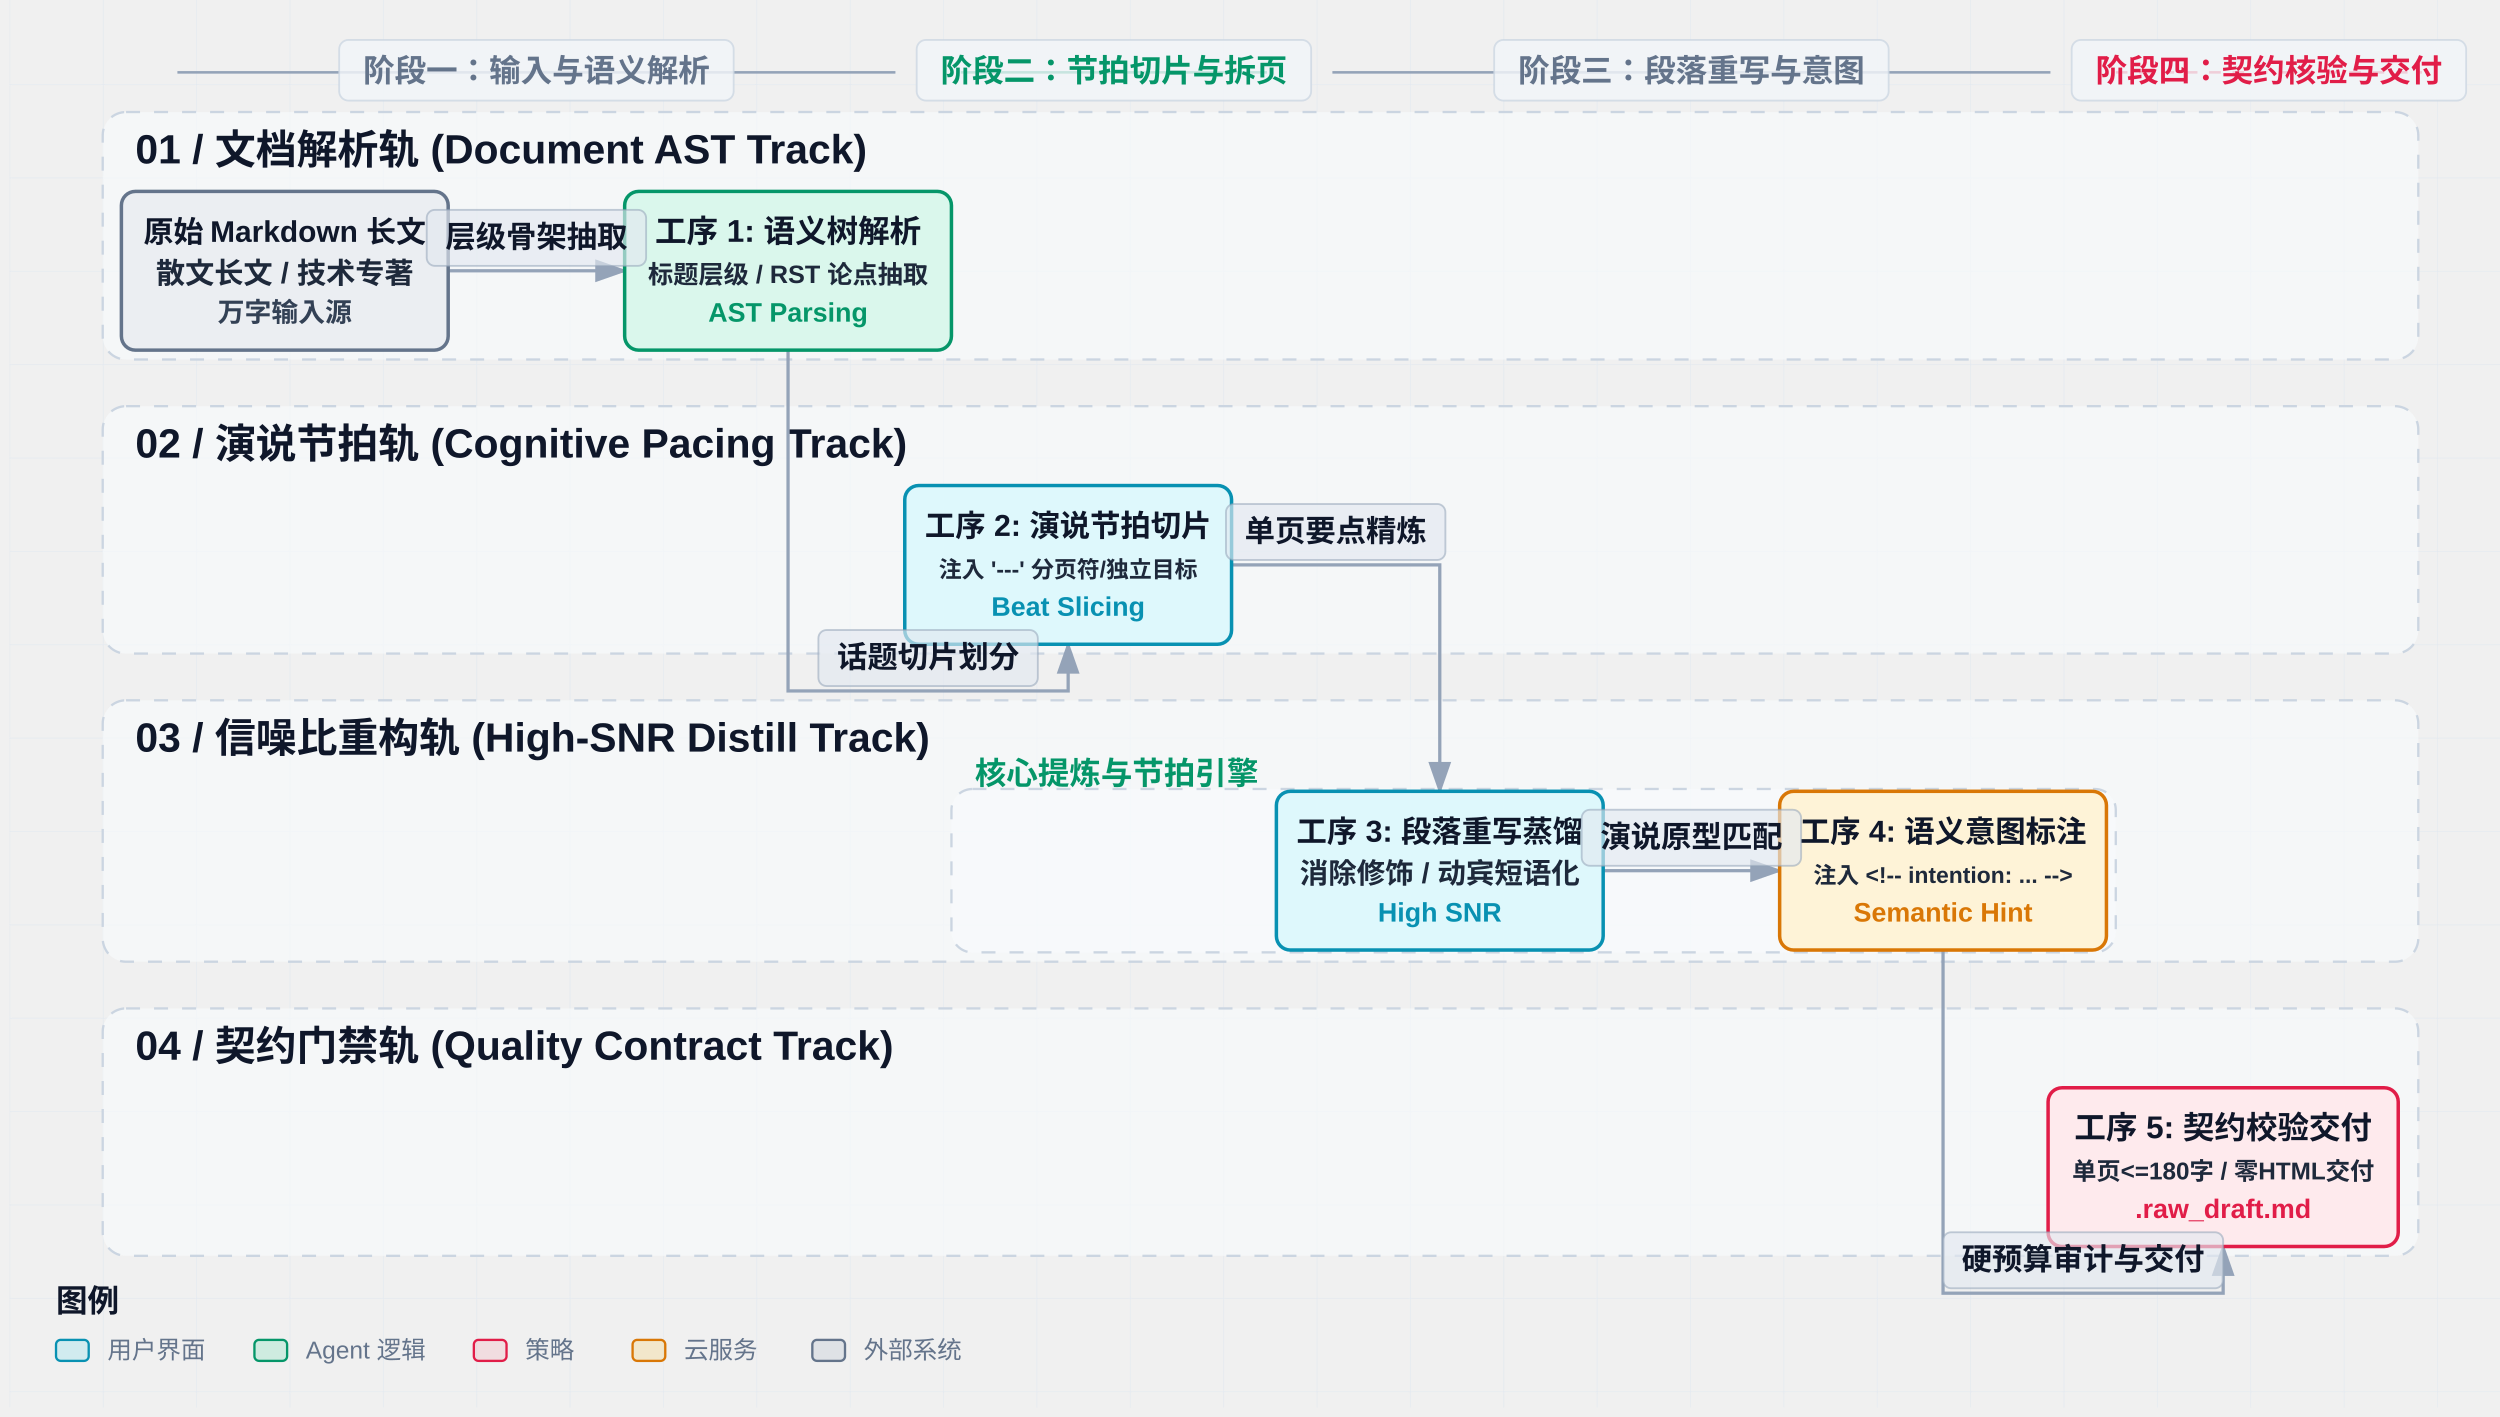
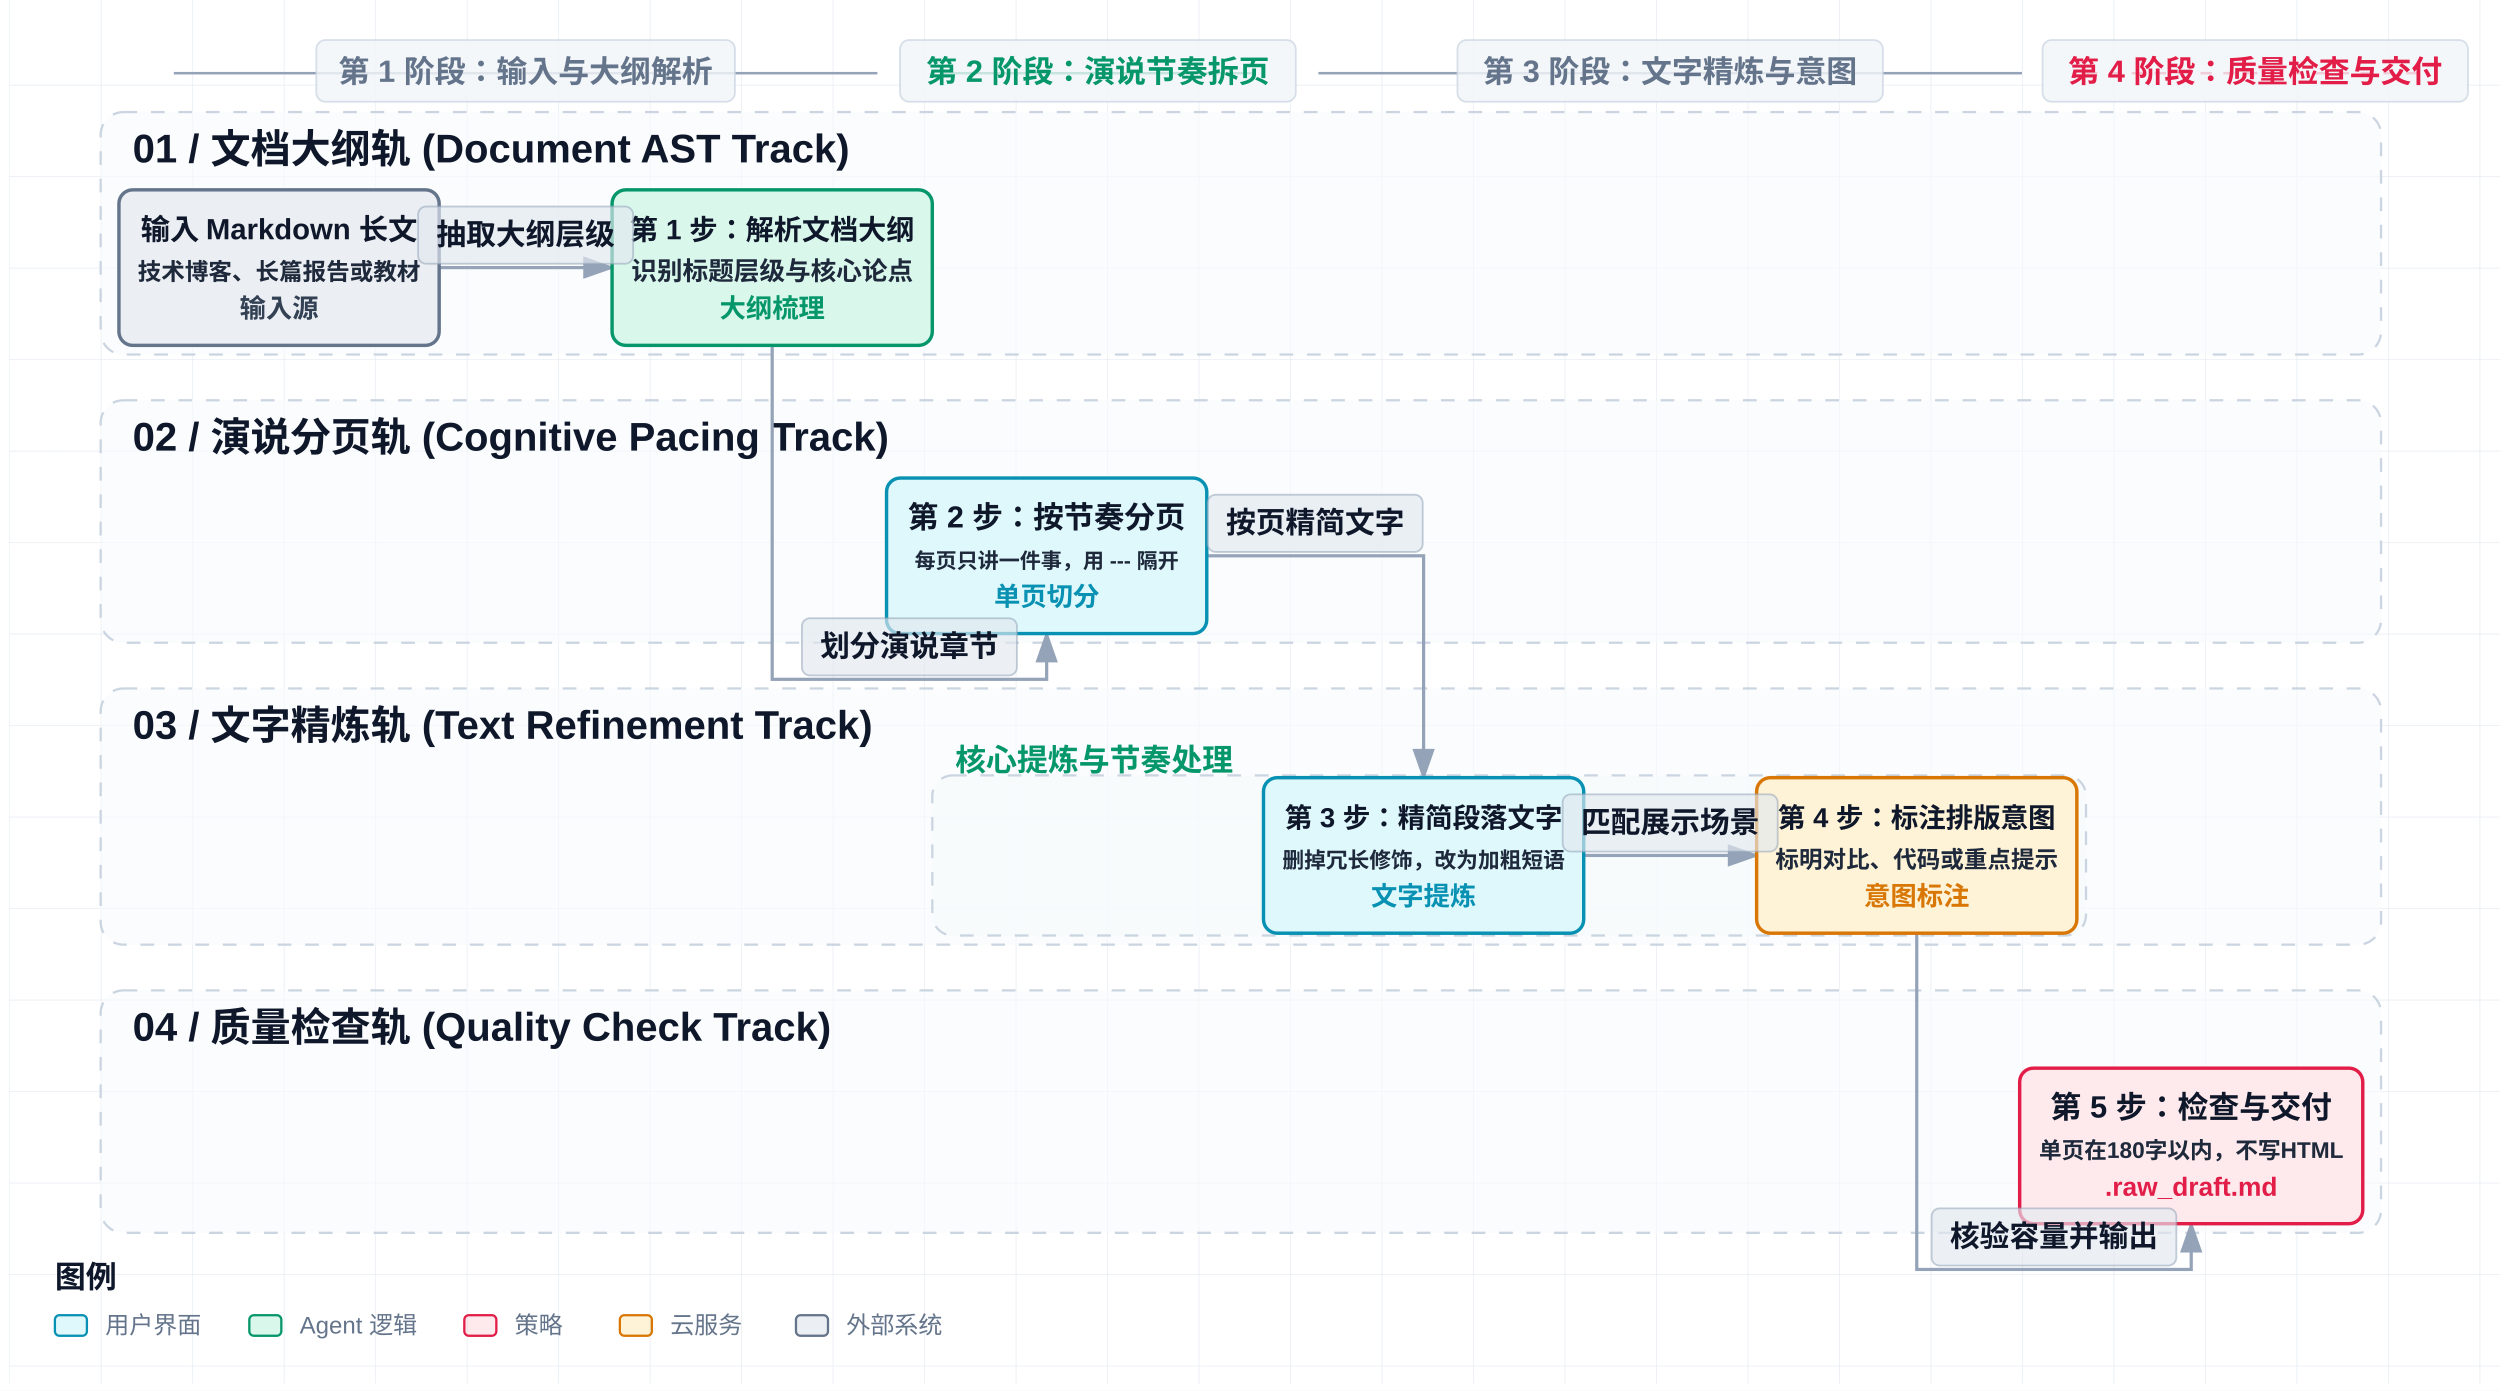
- <svg xmlns="http://www.w3.org/2000/svg" viewBox="-4 4 1071 607" role="img" lang="zh-CN" aria-labelledby="archify-diagram-title archify-diagram-description" data-animation="trace" data-preset="classic" data-quality-profile="showcase" style="">
+ <svg xmlns="http://www.w3.org/2000/svg" viewBox="-4 3 1093 608" role="img" lang="zh-CN" aria-labelledby="archify-diagram-title archify-diagram-description" data-animation="trace" data-preset="classic" data-quality-profile="showcase" style="">
+   <rect x="-4" y="3" width="1093" height="608" fill="#ffffff" />
  <defs>
    <marker id="arrowhead" markerWidth="10" markerHeight="7" refX="9" refY="3.5" orient="auto">
      <polygon points="0 0, 10 3.5, 0 7" class="m-default" fill="rgb(148, 163, 184)" stroke="none" />
    </marker>
    <marker id="arrowhead-emphasis" markerWidth="10" markerHeight="7" refX="9" refY="3.5" orient="auto">
      <polygon points="0 0, 10 3.5, 0 7" class="m-emphasis" fill="rgb(5, 150, 105)" stroke="none" />
    </marker>
    <marker id="arrowhead-security" markerWidth="10" markerHeight="7" refX="9" refY="3.5" orient="auto">
      <polygon points="0 0, 10 3.5, 0 7" class="m-security" fill="rgb(225, 29, 72)" stroke="none" />
    </marker>
    <marker id="arrowhead-dashed" markerWidth="10" markerHeight="7" refX="9" refY="3.5" orient="auto">
      <polygon points="0 0, 10 3.5, 0 7" class="m-dashed" fill="rgb(124, 58, 237)" stroke="none" />
    </marker>
    <pattern id="grid" width="40" height="40" patternUnits="userSpaceOnUse">
      <path d="M 40 0 L 0 0 0 40" class="c-grid" stroke-width="0.5px" fill="none" stroke="rgb(226, 232, 240)" />
    </pattern>
  </defs>
  <rect width="100%" height="100%" fill="url(&quot;#grid&quot;)" stroke="none" />
-   <rect data-graph-role="structural-frame" data-composition-frame-kind="lane" data-composition-frame-id="lane-0" x="40" y="52" width="992" height="106" rx="10" class="c-lane" stroke-width="1px" fill="rgba(248, 250, 252, 0.65)" stroke="rgb(203, 213, 225)" stroke-dasharray="6px, 6px" />
-   <text x="54" y="74" class="t-dim" font-size="17.5" font-weight="800" fill="#0f172a" stroke="none" font-family="PingFang SC, &quot;Microsoft YaHei&quot;, Arial, sans-serif" text-anchor="start">01 / 文档解析轨 (Document AST Track)</text>
-   <rect data-graph-role="structural-frame" data-composition-frame-kind="lane" data-composition-frame-id="lane-1" x="40" y="178" width="992" height="106" rx="10" class="c-lane" stroke-width="1px" fill="rgba(248, 250, 252, 0.65)" stroke="rgb(203, 213, 225)" stroke-dasharray="6px, 6px" />
-   <text x="54" y="200" class="t-dim" font-size="17.5" font-weight="800" fill="#0f172a" stroke="none" font-family="PingFang SC, &quot;Microsoft YaHei&quot;, Arial, sans-serif" text-anchor="start">02 / 演说节拍轨 (Cognitive Pacing Track)</text>
-   <rect data-graph-role="structural-frame" data-composition-frame-kind="lane" data-composition-frame-id="lane-2" x="40" y="304" width="992" height="112" rx="10" class="c-lane" stroke-width="1px" fill="rgba(248, 250, 252, 0.65)" stroke="rgb(203, 213, 225)" stroke-dasharray="6px, 6px" />
-   <text x="54" y="326" class="t-dim" font-size="17.5" font-weight="800" fill="#0f172a" stroke="none" font-family="PingFang SC, &quot;Microsoft YaHei&quot;, Arial, sans-serif" text-anchor="start">03 / 信噪比重构轨 (High-SNR Distill Track)</text>
-   <rect data-graph-role="structural-frame" data-composition-frame-kind="lane" data-composition-frame-id="lane-3" x="40" y="436" width="992" height="106" rx="10" class="c-lane" stroke-width="1px" fill="rgba(248, 250, 252, 0.65)" stroke="rgb(203, 213, 225)" stroke-dasharray="6px, 6px" />
-   <text x="54" y="458" class="t-dim" font-size="17.5" font-weight="800" fill="#0f172a" stroke="none" font-family="PingFang SC, &quot;Microsoft YaHei&quot;, Arial, sans-serif" text-anchor="start">04 / 契约门禁轨 (Quality Contract Track)</text>
+   <rect data-graph-role="structural-frame" data-composition-frame-kind="lane" data-composition-frame-id="lane-0" x="40" y="52" width="997" height="106" rx="10" class="c-lane" stroke-width="1px" fill="rgba(248, 250, 252, 0.65)" stroke="rgb(203, 213, 225)" stroke-dasharray="6px, 6px" />
+   <text x="54" y="74" class="t-dim" font-size="17.5" font-weight="800" fill="#0f172a" stroke="none" font-family="PingFang SC, &quot;Microsoft YaHei&quot;, Arial, sans-serif" text-anchor="start">01 / 文档大纲轨 (Document AST Track)</text>
+   <rect data-graph-role="structural-frame" data-composition-frame-kind="lane" data-composition-frame-id="lane-1" x="40" y="178" width="997" height="106" rx="10" class="c-lane" stroke-width="1px" fill="rgba(248, 250, 252, 0.65)" stroke="rgb(203, 213, 225)" stroke-dasharray="6px, 6px" />
+   <text x="54" y="200" class="t-dim" font-size="17.5" font-weight="800" fill="#0f172a" stroke="none" font-family="PingFang SC, &quot;Microsoft YaHei&quot;, Arial, sans-serif" text-anchor="start">02 / 演说分页轨 (Cognitive Pacing Track)</text>
+   <rect data-graph-role="structural-frame" data-composition-frame-kind="lane" data-composition-frame-id="lane-2" x="40" y="304" width="997" height="112" rx="10" class="c-lane" stroke-width="1px" fill="rgba(248, 250, 252, 0.65)" stroke="rgb(203, 213, 225)" stroke-dasharray="6px, 6px" />
+   <text x="54" y="326" class="t-dim" font-size="17.5" font-weight="800" fill="#0f172a" stroke="none" font-family="PingFang SC, &quot;Microsoft YaHei&quot;, Arial, sans-serif" text-anchor="start">03 / 文字精炼轨 (Text Refinement Track)</text>
+   <rect data-graph-role="structural-frame" data-composition-frame-kind="lane" data-composition-frame-id="lane-3" x="40" y="436" width="997" height="106" rx="10" class="c-lane" stroke-width="1px" fill="rgba(248, 250, 252, 0.65)" stroke="rgb(203, 213, 225)" stroke-dasharray="6px, 6px" />
+   <text x="54" y="458" class="t-dim" font-size="17.5" font-weight="800" fill="#0f172a" stroke="none" font-family="PingFang SC, &quot;Microsoft YaHei&quot;, Arial, sans-serif" text-anchor="start">04 / 质量检查轨 (Quality Check Track)</text>
  <line x1="72" y1="35" x2="379.6" y2="35" class="a-default" stroke-width="1.1px" fill="none" stroke="rgb(148, 163, 184)" />
-   <rect x="141.3" y="21.1" width="169.0" height="26.0" rx="4" class="c-mask" fill="rgba(241, 245, 249, 0.82)" stroke="rgba(203, 213, 225, 0.75)" stroke-width="0.8px" />
-   <text x="225.8" y="39" class="t-muted" font-size="13.5" font-weight="600" text-anchor="middle" fill="rgb(100, 116, 139)" stroke="none" font-family="PingFang SC, &quot;Microsoft YaHei&quot;, Arial, sans-serif">阶段一：输入与语义解析</text>
-   <line x1="407.6" y1="35" x2="538.8" y2="35" class="a-emphasis" stroke-width="1.1px" fill="none" stroke="rgb(5, 150, 105)" />
-   <rect x="388.7" y="21.1" width="169.0" height="26.0" rx="4" class="c-mask" fill="rgba(241, 245, 249, 0.82)" stroke="rgba(203, 213, 225, 0.75)" stroke-width="0.8px" />
-   <text x="473.2" y="39" class="t-backend" font-size="13.5" font-weight="600" text-anchor="middle" fill="rgb(5, 150, 105)" stroke="none" font-family="PingFang SC, &quot;Microsoft YaHei&quot;, Arial, sans-serif">阶段二：节拍切片与拆页</text>
-   <line x1="566.8" y1="35" x2="874.4" y2="35" class="a-default" stroke-width="1.1px" fill="none" stroke="rgb(148, 163, 184)" />
-   <rect x="636.1" y="21.1" width="169.0" height="26.0" rx="4" class="c-mask" fill="rgba(241, 245, 249, 0.82)" stroke="rgba(203, 213, 225, 0.75)" stroke-width="0.8px" />
-   <text x="720.6" y="39" class="t-muted" font-size="13.5" font-weight="600" text-anchor="middle" fill="rgb(100, 116, 139)" stroke="none" font-family="PingFang SC, &quot;Microsoft YaHei&quot;, Arial, sans-serif">阶段三：段落重写与意图</text>
-   <line x1="902.4" y1="35" x2="1033.6" y2="35" class="a-security" stroke-width="1.1px" fill="none" stroke="rgb(225, 29, 72)" stroke-dasharray="5px, 5px" />
-   <rect x="883.5" y="21.1" width="169.0" height="26.0" rx="4" class="c-mask" fill="rgba(241, 245, 249, 0.82)" stroke="rgba(203, 213, 225, 0.75)" stroke-width="0.8px" />
-   <text x="968" y="39" class="t-security" font-size="13.5" font-weight="600" text-anchor="middle" fill="rgb(225, 29, 72)" stroke="none" font-family="PingFang SC, &quot;Microsoft YaHei&quot;, Arial, sans-serif">阶段四：契约核验与交付</text>
-   <rect data-graph-role="structural-frame" data-composition-frame-kind="group" data-composition-frame-id="group-0" x="403.6" y="342" width="498.8" height="70" rx="9" class="c-lane" stroke-width="1px" fill="rgba(248, 250, 252, 0.65)" stroke="rgb(203, 213, 225)" stroke-dasharray="6px, 6px" />
-   <text x="413.6" y="340" class="t-backend" font-size="13.5" font-weight="600" fill="rgb(5, 150, 105)" stroke="none" font-family="PingFang SC, &quot;Microsoft YaHei&quot;, Arial, sans-serif" text-anchor="start">核心提炼与节拍引擎</text>
-   <path data-edge-from="node_ast_parse" data-edge-to="node_beat_slice" data-edge-label="话题切片划分" data-edge-key="0" data-edge-id="e_ast_beat" data-composition-points="333.6,154;333.6,300;453.6,300;453.6,280" d="M 333.6 154 L 333.6 300 L 453.6 300 L 453.6 280" class="a-default" data-animate="edge" style="--step:1" stroke-width="1.4px" marker-end="url(#arrowhead)" fill="none" stroke="rgb(148, 163, 184)" />
-   <path data-edge-from="node_beat_slice" data-edge-to="node_text_rewrite" data-edge-label="单页要点精炼" data-edge-key="1" data-edge-id="e_beat_rew" data-composition-points="523.6,246;612.8,246;612.8,343" d="M 523.6 246 L 612.8 246 L 612.8 343" class="a-default" data-animate="edge" style="--step:2" stroke-width="1.4px" marker-end="url(#arrowhead)" fill="none" stroke="rgb(148, 163, 184)" />
-   <path data-edge-from="node_raw_in" data-edge-to="node_ast_parse" data-edge-label="层级骨架抽取" data-edge-key="2" data-edge-id="e_raw_ast" data-composition-points="188,120;263.6,120" d="M 188 120 L 263.6 120" class="a-default" data-animate="edge" style="--step:0" stroke-width="1.4px" marker-end="url(#arrowhead)" fill="none" stroke="rgb(148, 163, 184)" />
-   <path data-edge-from="node_text_rewrite" data-edge-to="node_intent_tag" data-edge-label="演说原型匹配" data-edge-key="3" data-edge-id="e_rew_tag" data-composition-points="682.8,377;758.4,377" d="M 682.8 377 L 758.4 377" class="a-default" data-animate="edge" style="--step:3" stroke-width="1.4px" marker-end="url(#arrowhead)" fill="none" stroke="rgb(148, 163, 184)" />
-   <path data-edge-from="node_intent_tag" data-edge-to="node_contract_deliver" data-edge-label="硬预算审计与交付" data-edge-key="4" data-edge-id="e_tag_deliver" data-composition-points="828.4,411;828.4,558;948.4,558;948.4,538" d="M 828.4 411 L 828.4 558 L 948.4 558 L 948.4 538" class="a-default" data-animate="edge" style="--step:4" stroke-width="1.4px" marker-end="url(#arrowhead)" fill="none" stroke="rgb(148, 163, 184)" />
-   <g id="node-node_raw_in" data-node-id="node_raw_in" data-node-label="原始 Markdown 长文" data-node-kind="external" data-node-sublabel="散文长文 / 技术专著" data-node-tag="万字输入源" data-node-context="文档解析轨 (Document AST Track) › 阶段一：输入与语义解析">
+   <rect x="134.3" y="20.5" width="183.0" height="27.0" rx="4" class="c-mask" fill="rgba(241, 245, 249, 0.82)" stroke="rgba(203, 213, 225, 0.75)" stroke-width="0.8px" />
+   <text x="225.8" y="39" class="t-muted" font-size="13.5" font-weight="600" text-anchor="middle" fill="rgb(100, 116, 139)" stroke="none" font-family="PingFang SC, &quot;Microsoft YaHei&quot;, Arial, sans-serif">第 1 阶段：输入与大纲解析</text>
+   <line x1="407.6" y1="35" x2="544.4" y2="35" class="a-emphasis" stroke-width="1.1px" fill="none" stroke="rgb(5, 150, 105)" />
+   <rect x="389.5" y="20.5" width="173.0" height="27.0" rx="4" class="c-mask" fill="rgba(241, 245, 249, 0.82)" stroke="rgba(203, 213, 225, 0.75)" stroke-width="0.8px" />
+   <text x="476" y="39" class="t-backend" font-size="13.5" font-weight="600" text-anchor="middle" fill="rgb(5, 150, 105)" stroke="none" font-family="PingFang SC, &quot;Microsoft YaHei&quot;, Arial, sans-serif">第 2 阶段：演说节奏拆页</text>
+   <line x1="572.4" y1="35" x2="880" y2="35" class="a-default" stroke-width="1.1px" fill="none" stroke="rgb(148, 163, 184)" />
+   <rect x="633.2" y="20.5" width="186.0" height="27.0" rx="4" class="c-mask" fill="rgba(241, 245, 249, 0.82)" stroke="rgba(203, 213, 225, 0.75)" stroke-width="0.8px" />
+   <text x="726.2" y="39" class="t-muted" font-size="13.5" font-weight="600" text-anchor="middle" fill="rgb(100, 116, 139)" stroke="none" font-family="PingFang SC, &quot;Microsoft YaHei&quot;, Arial, sans-serif">第 3 阶段：文字精炼与意图</text>
+   <line x1="908" y1="35" x2="1056" y2="35" class="a-security" stroke-width="1.1px" fill="none" stroke="rgb(225, 29, 72)" stroke-dasharray="5px, 5px" />
+   <rect x="889.0" y="20.5" width="186.0" height="27.0" rx="4" class="c-mask" fill="rgba(241, 245, 249, 0.82)" stroke="rgba(203, 213, 225, 0.75)" stroke-width="0.8px" />
+   <text x="982" y="39" class="t-security" font-size="13.5" font-weight="600" text-anchor="middle" fill="rgb(225, 29, 72)" stroke="none" font-family="PingFang SC, &quot;Microsoft YaHei&quot;, Arial, sans-serif">第 4 阶段：质量检查与交付</text>
+   <rect data-graph-role="structural-frame" data-composition-frame-kind="group" data-composition-frame-id="group-0" x="403.6" y="342" width="504.4" height="70" rx="9" class="c-lane" stroke-width="1px" fill="rgba(248, 250, 252, 0.65)" stroke="rgb(203, 213, 225)" stroke-dasharray="6px, 6px" />
+   <text x="413.6" y="340" class="t-backend" font-size="13.5" font-weight="600" fill="rgb(5, 150, 105)" stroke="none" font-family="PingFang SC, &quot;Microsoft YaHei&quot;, Arial, sans-serif" text-anchor="start">核心提炼与节奏处理</text>
+   <path data-edge-from="node_ast_parse" data-edge-to="node_beat_slice" data-edge-label="划分演说章节" data-edge-key="0" data-edge-id="e_ast_beat" data-composition-points="333.6,154;333.6,300;453.6,300;453.6,280" d="M 333.6 154 L 333.6 300 L 453.6 300 L 453.6 280" class="a-default" data-animate="edge" style="--step:1" stroke-width="1.4px" marker-end="url(#arrowhead)" fill="none" stroke="rgb(148, 163, 184)" />
+   <path data-edge-from="node_beat_slice" data-edge-to="node_text_rewrite" data-edge-label="按页精简文字" data-edge-key="1" data-edge-id="e_beat_rew" data-composition-points="523.6,246;618.4,246;618.4,343" d="M 523.6 246 L 618.4 246 L 618.4 343" class="a-default" data-animate="edge" style="--step:2" stroke-width="1.4px" marker-end="url(#arrowhead)" fill="none" stroke="rgb(148, 163, 184)" />
+   <path data-edge-from="node_raw_in" data-edge-to="node_ast_parse" data-edge-label="抽取大纲层级" data-edge-key="2" data-edge-id="e_raw_ast" data-composition-points="188,120;263.6,120" d="M 188 120 L 263.6 120" class="a-default" data-animate="edge" style="--step:0" stroke-width="1.4px" marker-end="url(#arrowhead)" fill="none" stroke="rgb(148, 163, 184)" />
+   <path data-edge-from="node_text_rewrite" data-edge-to="node_intent_tag" data-edge-label="匹配展示场景" data-edge-key="3" data-edge-id="e_rew_tag" data-composition-points="688.4,377;764,377" d="M 688.4 377 L 764 377" class="a-default" data-animate="edge" style="--step:3" stroke-width="1.4px" marker-end="url(#arrowhead)" fill="none" stroke="rgb(148, 163, 184)" />
+   <path data-edge-from="node_intent_tag" data-edge-to="node_contract_deliver" data-edge-label="核验容量并输出" data-edge-key="4" data-edge-id="e_tag_deliver" data-composition-points="834,411;834,558;954,558;954,538" d="M 834 411 L 834 558 L 954 558 L 954 538" class="a-default" data-animate="edge" style="--step:4" stroke-width="1.4px" marker-end="url(#arrowhead)" fill="none" stroke="rgb(148, 163, 184)" />
+   <g id="node-node_raw_in" data-node-id="node_raw_in" data-node-label="输入 Markdown 长文" data-node-kind="external" data-node-sublabel="技术博客、长篇报告或教材" data-node-tag="输入源" data-node-context="文档大纲轨 (Document AST Track) › 第 1 阶段：输入与大纲解析">
    <rect x="48" y="86" width="140" height="68" rx="6" class="c-mask" fill="rgb(255, 255, 255)" stroke="none" />
    <rect x="48" y="86" width="140" height="68" rx="6" class="c-external" data-animate="node" style="--step:0" stroke-width="1.5px" fill="rgba(148, 163, 184, 0.18)" stroke="rgb(100, 116, 139)" />
-     <text data-node-label="" data-detail-anchor="" x="118" y="107.8" class="t-primary" font-size="12.8" font-weight="700" text-anchor="middle" fill="#0f172a" stroke="none" font-family="PingFang SC, &quot;Microsoft YaHei&quot;, Arial, sans-serif">原始 Markdown 长文</text>
-     <text data-detail="context" x="118" y="125.4" class="t-muted" font-size="12.5" text-anchor="middle" fill="rgb(30, 41, 59)" stroke="none" font-family="PingFang SC, &quot;Microsoft YaHei&quot;, Arial, sans-serif" font-weight="600">散文长文 / 技术专著</text>
-     <text data-detail="fine" x="118" y="141.8" class="t-external" font-size="11.5" text-anchor="middle" fill="rgb(51, 65, 85)" stroke="none" font-family="PingFang SC, &quot;Microsoft YaHei&quot;, Arial, sans-serif" font-weight="700">万字输入源</text>
+     <text data-node-label="" data-detail-anchor="" x="118" y="107.8" class="t-primary" font-size="12.8" font-weight="700" text-anchor="middle" fill="#0f172a" stroke="none" font-family="PingFang SC, &quot;Microsoft YaHei&quot;, Arial, sans-serif">输入 Markdown 长文</text>
+     <text data-detail="context" x="118" y="125.4" class="t-muted" font-size="10.3" text-anchor="middle" fill="rgb(30, 41, 59)" stroke="none" font-family="PingFang SC, &quot;Microsoft YaHei&quot;, Arial, sans-serif" font-weight="600">技术博客、长篇报告或教材</text>
+     <text data-detail="fine" x="118" y="141.8" class="t-external" font-size="11.5" text-anchor="middle" fill="rgb(51, 65, 85)" stroke="none" font-family="PingFang SC, &quot;Microsoft YaHei&quot;, Arial, sans-serif" font-weight="700">输入源</text>
  </g>
-   <g id="node-node_ast_parse" data-node-id="node_ast_parse" data-node-label="工序 1: 语义树解析" data-node-kind="backend" data-node-sublabel="标题层级 / RST 论点抽取" data-node-tag="AST Parsing" data-node-context="文档解析轨 (Document AST Track) › 阶段一：输入与语义解析">
+   <g id="node-node_ast_parse" data-node-id="node_ast_parse" data-node-label="第 1 步：解析文档大纲" data-node-kind="backend" data-node-sublabel="识别标题层级与核心论点" data-node-tag="大纲梳理" data-node-context="文档大纲轨 (Document AST Track) › 第 1 阶段：输入与大纲解析">
    <rect x="263.6" y="86" width="140" height="68" rx="6" class="c-mask" fill="rgb(255, 255, 255)" stroke="none" />
    <rect x="263.6" y="86" width="140" height="68" rx="6" class="c-backend" data-animate="node" style="--step:1" stroke-width="1.5px" fill="rgba(52, 211, 153, 0.18)" stroke="rgb(5, 150, 105)" />
-     <text data-node-label="" data-detail-anchor="" x="333.6" y="107.8" class="t-primary" font-size="13.5" font-weight="700" text-anchor="middle" fill="#0f172a" stroke="none" font-family="PingFang SC, &quot;Microsoft YaHei&quot;, Arial, sans-serif">工序 1: 语义树解析</text>
-     <text data-detail="context" x="333.6" y="125.4" class="t-muted" font-size="10.8" text-anchor="middle" fill="rgb(30, 41, 59)" stroke="none" font-family="PingFang SC, &quot;Microsoft YaHei&quot;, Arial, sans-serif" font-weight="600">标题层级 / RST 论点抽取</text>
-     <text data-detail="fine" x="333.6" y="141.8" class="t-backend" font-size="11.5" text-anchor="middle" fill="rgb(5, 150, 105)" stroke="none" font-family="PingFang SC, &quot;Microsoft YaHei&quot;, Arial, sans-serif" font-weight="700">AST Parsing</text>
+     <text data-node-label="" data-detail-anchor="" x="333.6" y="107.8" class="t-primary" font-size="12.3" font-weight="700" text-anchor="middle" fill="#0f172a" stroke="none" font-family="PingFang SC, &quot;Microsoft YaHei&quot;, Arial, sans-serif">第 1 步：解析文档大纲</text>
+     <text data-detail="context" x="333.6" y="125.4" class="t-muted" font-size="11.2" text-anchor="middle" fill="rgb(30, 41, 59)" stroke="none" font-family="PingFang SC, &quot;Microsoft YaHei&quot;, Arial, sans-serif" font-weight="600">识别标题层级与核心论点</text>
+     <text data-detail="fine" x="333.6" y="141.8" class="t-backend" font-size="11.5" text-anchor="middle" fill="rgb(5, 150, 105)" stroke="none" font-family="PingFang SC, &quot;Microsoft YaHei&quot;, Arial, sans-serif" font-weight="700">大纲梳理</text>
  </g>
-   <g id="node-node_beat_slice" data-node-id="node_beat_slice" data-node-label="工序 2: 演说节拍切片" data-node-kind="frontend" data-node-sublabel="注入 '---' 分页符/独立目标" data-node-tag="Beat Slicing" data-node-context="演说节拍轨 (Cognitive Pacing Track) › 阶段二：节拍切片与拆页">
+   <g id="node-node_beat_slice" data-node-id="node_beat_slice" data-node-label="第 2 步：按节奏分页" data-node-kind="frontend" data-node-sublabel="每页只讲一件事，用 --- 隔开" data-node-tag="单页切分" data-node-context="演说分页轨 (Cognitive Pacing Track) › 第 2 阶段：演说节奏拆页">
    <rect x="383.6" y="212" width="140" height="68" rx="6" class="c-mask" fill="rgb(255, 255, 255)" stroke="none" />
    <rect x="383.6" y="212" width="140" height="68" rx="6" class="c-frontend" data-animate="node" style="--step:2" stroke-width="1.5px" fill="rgba(34, 211, 238, 0.15)" stroke="rgb(8, 145, 178)" />
-     <text data-node-label="" data-detail-anchor="" x="453.6" y="233.8" class="t-primary" font-size="13" font-weight="700" text-anchor="middle" fill="#0f172a" stroke="none" font-family="PingFang SC, &quot;Microsoft YaHei&quot;, Arial, sans-serif">工序 2: 演说节拍切片</text>
-     <text data-detail="context" x="453.6" y="251.4" class="t-muted" font-size="9.8" text-anchor="middle" fill="rgb(30, 41, 59)" stroke="none" font-family="PingFang SC, &quot;Microsoft YaHei&quot;, Arial, sans-serif" font-weight="600">注入 '---' 分页符/独立目标</text>
-     <text data-detail="fine" x="453.6" y="267.8" class="t-frontend" font-size="11.5" text-anchor="middle" fill="rgb(8, 145, 178)" stroke="none" font-family="PingFang SC, &quot;Microsoft YaHei&quot;, Arial, sans-serif" font-weight="700">Beat Slicing</text>
+     <text data-node-label="" data-detail-anchor="" x="453.6" y="233.8" class="t-primary" font-size="13.3" font-weight="700" text-anchor="middle" fill="#0f172a" stroke="none" font-family="PingFang SC, &quot;Microsoft YaHei&quot;, Arial, sans-serif">第 2 步：按节奏分页</text>
+     <text data-detail="context" x="453.6" y="251.4" class="t-muted" font-size="9.2" text-anchor="middle" fill="rgb(30, 41, 59)" stroke="none" font-family="PingFang SC, &quot;Microsoft YaHei&quot;, Arial, sans-serif" font-weight="600">每页只讲一件事，用 --- 隔开</text>
+     <text data-detail="fine" x="453.6" y="267.8" class="t-frontend" font-size="11.5" text-anchor="middle" fill="rgb(8, 145, 178)" stroke="none" font-family="PingFang SC, &quot;Microsoft YaHei&quot;, Arial, sans-serif" font-weight="700">单页切分</text>
  </g>
-   <g id="node-node_text_rewrite" data-node-id="node_text_rewrite" data-node-label="工序 3: 段落重写蒸馏" data-node-kind="frontend" data-node-sublabel="消除修饰 / 动宾短语化" data-node-tag="High SNR" data-node-context="信噪比重构轨 (High-SNR Distill Track) › 核心提炼与节拍引擎 › 阶段三：段落重写与意图">
-     <rect x="542.8" y="343" width="140" height="68" rx="6" class="c-mask" fill="rgb(255, 255, 255)" stroke="none" />
-     <rect x="542.8" y="343" width="140" height="68" rx="6" class="c-frontend" data-animate="node" style="--step:3" stroke-width="1.5px" fill="rgba(34, 211, 238, 0.15)" stroke="rgb(8, 145, 178)" />
-     <text data-node-label="" data-detail-anchor="" x="612.8" y="364.8" class="t-primary" font-size="13" font-weight="700" text-anchor="middle" fill="#0f172a" stroke="none" font-family="PingFang SC, &quot;Microsoft YaHei&quot;, Arial, sans-serif">工序 3: 段落重写蒸馏</text>
-     <text data-detail="context" x="612.8" y="382.4" class="t-muted" font-size="12.2" text-anchor="middle" fill="rgb(30, 41, 59)" stroke="none" font-family="PingFang SC, &quot;Microsoft YaHei&quot;, Arial, sans-serif" font-weight="600">消除修饰 / 动宾短语化</text>
-     <text data-detail="fine" x="612.8" y="398.8" class="t-frontend" font-size="11.5" text-anchor="middle" fill="rgb(8, 145, 178)" stroke="none" font-family="PingFang SC, &quot;Microsoft YaHei&quot;, Arial, sans-serif" font-weight="700">High SNR</text>
+   <g id="node-node_text_rewrite" data-node-id="node_text_rewrite" data-node-label="第 3 步：精简段落文字" data-node-kind="frontend" data-node-sublabel="删掉冗长修饰，改为加粗短语" data-node-tag="文字提炼" data-node-context="文字精炼轨 (Text Refinement Track) › 核心提炼与节奏处理 › 第 3 阶段：文字精炼与意图">
+     <rect x="548.4" y="343" width="140" height="68" rx="6" class="c-mask" fill="rgb(255, 255, 255)" stroke="none" />
+     <rect x="548.4" y="343" width="140" height="68" rx="6" class="c-frontend" data-animate="node" style="--step:3" stroke-width="1.5px" fill="rgba(34, 211, 238, 0.15)" stroke="rgb(8, 145, 178)" />
+     <text data-node-label="" data-detail-anchor="" x="618.4" y="364.8" class="t-primary" font-size="12" font-weight="700" text-anchor="middle" fill="#0f172a" stroke="none" font-family="PingFang SC, &quot;Microsoft YaHei&quot;, Arial, sans-serif">第 3 步：精简段落文字</text>
+     <text data-detail="context" x="618.4" y="382.4" class="t-muted" font-size="9.5" text-anchor="middle" fill="rgb(30, 41, 59)" stroke="none" font-family="PingFang SC, &quot;Microsoft YaHei&quot;, Arial, sans-serif" font-weight="600">删掉冗长修饰，改为加粗短语</text>
+     <text data-detail="fine" x="618.4" y="398.8" class="t-frontend" font-size="11.5" text-anchor="middle" fill="rgb(8, 145, 178)" stroke="none" font-family="PingFang SC, &quot;Microsoft YaHei&quot;, Arial, sans-serif" font-weight="700">文字提炼</text>
  </g>
-   <g id="node-node_intent_tag" data-node-id="node_intent_tag" data-node-label="工序 4: 语义意图标注" data-node-kind="cloud" data-node-sublabel="注入 &lt;!-- intention: ... --&gt;" data-node-tag="Semantic Hint" data-node-context="信噪比重构轨 (High-SNR Distill Track) › 核心提炼与节拍引擎 › 阶段三：段落重写与意图">
-     <rect x="758.4" y="343" width="140" height="68" rx="6" class="c-mask" fill="rgb(255, 255, 255)" stroke="none" />
-     <rect x="758.4" y="343" width="140" height="68" rx="6" class="c-cloud" data-animate="node" style="--step:4" stroke-width="1.5px" fill="rgba(251, 191, 36, 0.18)" stroke="rgb(217, 119, 6)" />
-     <text data-node-label="" data-detail-anchor="" x="828.4" y="364.8" class="t-primary" font-size="13" font-weight="700" text-anchor="middle" fill="#0f172a" stroke="none" font-family="PingFang SC, &quot;Microsoft YaHei&quot;, Arial, sans-serif">工序 4: 语义意图标注</text>
-     <text data-detail="context" x="828.4" y="382.4" class="t-muted" font-size="9.8" text-anchor="middle" fill="rgb(30, 41, 59)" stroke="none" font-family="PingFang SC, &quot;Microsoft YaHei&quot;, Arial, sans-serif" font-weight="600">注入 &lt;!-- intention: ... --&gt;</text>
-     <text data-detail="fine" x="828.4" y="398.8" class="t-cloud" font-size="11.5" text-anchor="middle" fill="rgb(217, 119, 6)" stroke="none" font-family="PingFang SC, &quot;Microsoft YaHei&quot;, Arial, sans-serif" font-weight="700">Semantic Hint</text>
+   <g id="node-node_intent_tag" data-node-id="node_intent_tag" data-node-label="第 4 步：标注排版意图" data-node-kind="cloud" data-node-sublabel="标明对比、代码或重点提示" data-node-tag="意图标注" data-node-context="文字精炼轨 (Text Refinement Track) › 核心提炼与节奏处理 › 第 3 阶段：文字精炼与意图">
+     <rect x="764" y="343" width="140" height="68" rx="6" class="c-mask" fill="rgb(255, 255, 255)" stroke="none" />
+     <rect x="764" y="343" width="140" height="68" rx="6" class="c-cloud" data-animate="node" style="--step:4" stroke-width="1.5px" fill="rgba(251, 191, 36, 0.18)" stroke="rgb(217, 119, 6)" />
+     <text data-node-label="" data-detail-anchor="" x="834" y="364.8" class="t-primary" font-size="12" font-weight="700" text-anchor="middle" fill="#0f172a" stroke="none" font-family="PingFang SC, &quot;Microsoft YaHei&quot;, Arial, sans-serif">第 4 步：标注排版意图</text>
+     <text data-detail="context" x="834" y="382.4" class="t-muted" font-size="10.3" text-anchor="middle" fill="rgb(30, 41, 59)" stroke="none" font-family="PingFang SC, &quot;Microsoft YaHei&quot;, Arial, sans-serif" font-weight="600">标明对比、代码或重点提示</text>
+     <text data-detail="fine" x="834" y="398.8" class="t-cloud" font-size="11.5" text-anchor="middle" fill="rgb(217, 119, 6)" stroke="none" font-family="PingFang SC, &quot;Microsoft YaHei&quot;, Arial, sans-serif" font-weight="700">意图标注</text>
  </g>
-   <g id="node-node_contract_deliver" data-node-id="node_contract_deliver" data-node-label="工序 5: 契约校验交付" data-node-kind="security" data-node-sublabel="单页&lt;=180字 / 零HTML交付" data-node-tag=".raw_draft.md" data-node-context="契约门禁轨 (Quality Contract Track) › 阶段四：契约核验与交付">
-     <rect x="873.4" y="470" width="150" height="68" rx="6" class="c-mask" fill="rgb(255, 255, 255)" stroke="none" />
-     <rect x="873.4" y="470" width="150" height="68" rx="6" class="c-security" data-animate="node" style="--step:5" stroke-width="1.5px" fill="rgba(251, 113, 133, 0.15)" stroke="rgb(225, 29, 72)" />
-     <text data-node-label="" data-detail-anchor="" x="948.4" y="491.8" class="t-primary" font-size="13.5" font-weight="700" text-anchor="middle" fill="#0f172a" stroke="none" font-family="PingFang SC, &quot;Microsoft YaHei&quot;, Arial, sans-serif">工序 5: 契约校验交付</text>
-     <text data-detail="context" x="948.4" y="509.4" class="t-muted" font-size="10.4" text-anchor="middle" fill="rgb(30, 41, 59)" stroke="none" font-family="PingFang SC, &quot;Microsoft YaHei&quot;, Arial, sans-serif" font-weight="600">单页&lt;=180字 / 零HTML交付</text>
-     <text data-detail="fine" x="948.4" y="525.8" class="t-security" font-size="11.5" text-anchor="middle" fill="rgb(225, 29, 72)" stroke="none" font-family="PingFang SC, &quot;Microsoft YaHei&quot;, Arial, sans-serif" font-weight="700">.raw_draft.md</text>
+   <g id="node-node_contract_deliver" data-node-id="node_contract_deliver" data-node-label="第 5 步：检查与交付" data-node-kind="security" data-node-sublabel="单页在180字以内，不写HTML" data-node-tag=".raw_draft.md" data-node-context="质量检查轨 (Quality Check Track) › 第 4 阶段：质量检查与交付">
+     <rect x="879" y="470" width="150" height="68" rx="6" class="c-mask" fill="rgb(255, 255, 255)" stroke="none" />
+     <rect x="879" y="470" width="150" height="68" rx="6" class="c-security" data-animate="node" style="--step:5" stroke-width="1.5px" fill="rgba(251, 113, 133, 0.15)" stroke="rgb(225, 29, 72)" />
+     <text data-node-label="" data-detail-anchor="" x="954" y="491.8" class="t-primary" font-size="13.5" font-weight="700" text-anchor="middle" fill="#0f172a" stroke="none" font-family="PingFang SC, &quot;Microsoft YaHei&quot;, Arial, sans-serif">第 5 步：检查与交付</text>
+     <text data-detail="context" x="954" y="509.4" class="t-muted" font-size="9.9" text-anchor="middle" fill="rgb(30, 41, 59)" stroke="none" font-family="PingFang SC, &quot;Microsoft YaHei&quot;, Arial, sans-serif" font-weight="600">单页在180字以内，不写HTML</text>
+     <text data-detail="fine" x="954" y="525.8" class="t-security" font-size="11.5" text-anchor="middle" fill="rgb(225, 29, 72)" stroke="none" font-family="PingFang SC, &quot;Microsoft YaHei&quot;, Arial, sans-serif" font-weight="700">.raw_draft.md</text>
  </g>
-   <g data-detail="context" data-edge-from="node_ast_parse" data-edge-to="node_beat_slice" data-edge-label="话题切片划分" data-edge-key="0" data-edge-id="e_ast_beat">
-     <rect x="346.6" y="273.9" width="94.0" height="24.0" rx="3.5" class="c-mask" fill="rgba(226, 232, 240, 0.65)" stroke="rgba(148, 163, 184, 0.55)" stroke-width="0.8px" />
-     <text x="393.6" y="290" class="t-muted" font-size="13" text-anchor="middle" fill="#0f172a" stroke="none" font-family="PingFang SC, &quot;Microsoft YaHei&quot;, Arial, sans-serif" font-weight="700">话题切片划分</text>
+   <g data-detail="context" data-edge-from="node_ast_parse" data-edge-to="node_beat_slice" data-edge-label="划分演说章节" data-edge-key="0" data-edge-id="e_ast_beat">
+     <rect x="346.6" y="273.3" width="94.0" height="25.0" rx="3.5" class="c-mask" fill="rgba(226, 232, 240, 0.65)" stroke="rgba(148, 163, 184, 0.55)" stroke-width="0.8px" />
+     <text x="393.6" y="290" class="t-muted" font-size="13" text-anchor="middle" fill="#0f172a" stroke="none" font-family="PingFang SC, &quot;Microsoft YaHei&quot;, Arial, sans-serif" font-weight="700">划分演说章节</text>
  </g>
-   <g data-detail="context" data-edge-from="node_beat_slice" data-edge-to="node_text_rewrite" data-edge-label="单页要点精炼" data-edge-key="1" data-edge-id="e_beat_rew">
-     <rect x="521.2" y="219.9" width="94.0" height="24.0" rx="3.5" class="c-mask" fill="rgba(226, 232, 240, 0.65)" stroke="rgba(148, 163, 184, 0.55)" stroke-width="0.8px" />
-     <text x="568.2" y="236" class="t-muted" font-size="13" text-anchor="middle" fill="#0f172a" stroke="none" font-family="PingFang SC, &quot;Microsoft YaHei&quot;, Arial, sans-serif" font-weight="700">单页要点精炼</text>
+   <g data-detail="context" data-edge-from="node_beat_slice" data-edge-to="node_text_rewrite" data-edge-label="按页精简文字" data-edge-key="1" data-edge-id="e_beat_rew">
+     <rect x="524.0" y="219.3" width="94.0" height="25.0" rx="3.5" class="c-mask" fill="rgba(226, 232, 240, 0.65)" stroke="rgba(148, 163, 184, 0.55)" stroke-width="0.8px" />
+     <text x="571" y="236" class="t-muted" font-size="13" text-anchor="middle" fill="#0f172a" stroke="none" font-family="PingFang SC, &quot;Microsoft YaHei&quot;, Arial, sans-serif" font-weight="700">按页精简文字</text>
  </g>
-   <g data-detail="context" data-edge-from="node_raw_in" data-edge-to="node_ast_parse" data-edge-label="层级骨架抽取" data-edge-key="2" data-edge-id="e_raw_ast">
-     <rect x="178.8" y="93.9" width="94.0" height="24.0" rx="3.5" class="c-mask" fill="rgba(226, 232, 240, 0.65)" stroke="rgba(148, 163, 184, 0.55)" stroke-width="0.8px" />
-     <text x="225.8" y="110" class="t-muted" font-size="13" text-anchor="middle" fill="#0f172a" stroke="none" font-family="PingFang SC, &quot;Microsoft YaHei&quot;, Arial, sans-serif" font-weight="700">层级骨架抽取</text>
+   <g data-detail="context" data-edge-from="node_raw_in" data-edge-to="node_ast_parse" data-edge-label="抽取大纲层级" data-edge-key="2" data-edge-id="e_raw_ast">
+     <rect x="178.8" y="93.3" width="94.0" height="25.0" rx="3.5" class="c-mask" fill="rgba(226, 232, 240, 0.65)" stroke="rgba(148, 163, 184, 0.55)" stroke-width="0.8px" />
+     <text x="225.8" y="110" class="t-muted" font-size="13" text-anchor="middle" fill="#0f172a" stroke="none" font-family="PingFang SC, &quot;Microsoft YaHei&quot;, Arial, sans-serif" font-weight="700">抽取大纲层级</text>
  </g>
-   <g data-detail="context" data-edge-from="node_text_rewrite" data-edge-to="node_intent_tag" data-edge-label="演说原型匹配" data-edge-key="3" data-edge-id="e_rew_tag">
-     <rect x="673.6" y="350.9" width="94.0" height="24.0" rx="3.5" class="c-mask" fill="rgba(226, 232, 240, 0.65)" stroke="rgba(148, 163, 184, 0.55)" stroke-width="0.8px" />
-     <text x="720.6" y="367" class="t-muted" font-size="13" text-anchor="middle" fill="#0f172a" stroke="none" font-family="PingFang SC, &quot;Microsoft YaHei&quot;, Arial, sans-serif" font-weight="700">演说原型匹配</text>
+   <g data-detail="context" data-edge-from="node_text_rewrite" data-edge-to="node_intent_tag" data-edge-label="匹配展示场景" data-edge-key="3" data-edge-id="e_rew_tag">
+     <rect x="679.2" y="350.3" width="94.0" height="25.0" rx="3.5" class="c-mask" fill="rgba(226, 232, 240, 0.65)" stroke="rgba(148, 163, 184, 0.55)" stroke-width="0.8px" />
+     <text x="726.2" y="367" class="t-muted" font-size="13" text-anchor="middle" fill="#0f172a" stroke="none" font-family="PingFang SC, &quot;Microsoft YaHei&quot;, Arial, sans-serif" font-weight="700">匹配展示场景</text>
  </g>
-   <g data-detail="context" data-edge-from="node_intent_tag" data-edge-to="node_contract_deliver" data-edge-label="硬预算审计与交付" data-edge-key="4" data-edge-id="e_tag_deliver">
-     <rect x="828.4" y="531.9" width="120.0" height="24.0" rx="3.5" class="c-mask" fill="rgba(226, 232, 240, 0.65)" stroke="rgba(148, 163, 184, 0.55)" stroke-width="0.8px" />
-     <text x="888.4" y="548" class="t-muted" font-size="13" text-anchor="middle" fill="#0f172a" stroke="none" font-family="PingFang SC, &quot;Microsoft YaHei&quot;, Arial, sans-serif" font-weight="700">硬预算审计与交付</text>
+   <g data-detail="context" data-edge-from="node_intent_tag" data-edge-to="node_contract_deliver" data-edge-label="核验容量并输出" data-edge-key="4" data-edge-id="e_tag_deliver">
+     <rect x="840.5" y="531.3" width="107.0" height="25.0" rx="3.5" class="c-mask" fill="rgba(226, 232, 240, 0.65)" stroke="rgba(148, 163, 184, 0.55)" stroke-width="0.8px" />
+     <text x="894" y="548" class="t-muted" font-size="13" text-anchor="middle" fill="#0f172a" stroke="none" font-family="PingFang SC, &quot;Microsoft YaHei&quot;, Arial, sans-serif" font-weight="700">核验容量并输出</text>
  </g>
  <g data-legend="" data-legend-bridge="" role="toolbar" aria-label="语义图例">
    <text x="20" y="566" class="t-primary" font-size="13.5" font-weight="600" fill="rgb(15, 23, 42)" stroke="none" font-family="PingFang SC, &quot;Microsoft YaHei&quot;, Arial, sans-serif" text-anchor="start">图例</text>
    <g data-legend-semantic-kind="frontend" data-legend-kind="frontend" data-legend-label="用户界面" data-legend-x="20" data-legend-baseline="586" data-legend-width="78" data-legend-count="2" role="button" tabindex="0" aria-label="检查用户界面，2 个节点" aria-pressed="false" aria-haspopup="dialog" aria-controls="semantic-lens" aria-expanded="false">
      <rect x="20" y="578" width="14" height="9" rx="2" class="c-frontend" stroke-width="1px" fill="rgba(34, 211, 238, 0.15)" stroke="rgb(8, 145, 178)" />
      <text x="42" y="586" class="t-muted" font-size="10.5" font-weight="500" fill="rgb(100, 116, 139)" stroke="none" font-family="PingFang SC, &quot;Microsoft YaHei&quot;, Arial, sans-serif" text-anchor="start">用户界面</text>
    </g>
    <g data-legend-semantic-kind="backend" data-legend-kind="backend" data-legend-label="Agent 逻辑" data-legend-x="105" data-legend-baseline="586" data-legend-width="87" data-legend-count="1" role="button" tabindex="-1" aria-label="检查Agent 逻辑，1 个节点" aria-pressed="false" aria-haspopup="dialog" aria-controls="semantic-lens" aria-expanded="false">
      <rect x="105" y="578" width="14" height="9" rx="2" class="c-backend" stroke-width="1px" fill="rgba(52, 211, 153, 0.18)" stroke="rgb(5, 150, 105)" />
      <text x="127" y="586" class="t-muted" font-size="10.5" font-weight="500" fill="rgb(100, 116, 139)" stroke="none" font-family="PingFang SC, &quot;Microsoft YaHei&quot;, Arial, sans-serif" text-anchor="start">Agent 逻辑</text>
    </g>
    <g data-legend-semantic-kind="security" data-legend-kind="security" data-legend-label="策略" data-legend-x="199" data-legend-baseline="586" data-legend-width="61" data-legend-count="1" role="button" tabindex="-1" aria-label="检查策略，1 个节点" aria-pressed="false" aria-haspopup="dialog" aria-controls="semantic-lens" aria-expanded="false">
      <rect x="199" y="578" width="14" height="9" rx="2" class="c-security" stroke-width="1px" fill="rgba(251, 113, 133, 0.15)" stroke="rgb(225, 29, 72)" />
      <text x="221" y="586" class="t-muted" font-size="10.5" font-weight="500" fill="rgb(100, 116, 139)" stroke="none" font-family="PingFang SC, &quot;Microsoft YaHei&quot;, Arial, sans-serif" text-anchor="start">策略</text>
    </g>
    <g data-legend-semantic-kind="cloud" data-legend-kind="cloud" data-legend-label="云服务" data-legend-x="267" data-legend-baseline="586" data-legend-width="70" data-legend-count="1" role="button" tabindex="-1" aria-label="检查云服务，1 个节点" aria-pressed="false" aria-haspopup="dialog" aria-controls="semantic-lens" aria-expanded="false">
      <rect x="267" y="578" width="14" height="9" rx="2" class="c-cloud" stroke-width="1px" fill="rgba(251, 191, 36, 0.18)" stroke="rgb(217, 119, 6)" />
      <text x="289" y="586" class="t-muted" font-size="10.5" font-weight="500" fill="rgb(100, 116, 139)" stroke="none" font-family="PingFang SC, &quot;Microsoft YaHei&quot;, Arial, sans-serif" text-anchor="start">云服务</text>
    </g>
    <g data-legend-semantic-kind="external" data-legend-kind="external" data-legend-label="外部系统" data-legend-x="344" data-legend-baseline="586" data-legend-width="78" data-legend-count="1" role="button" tabindex="-1" aria-label="检查外部系统，1 个节点" aria-pressed="false" aria-haspopup="dialog" aria-controls="semantic-lens" aria-expanded="false">
      <rect x="344" y="578" width="14" height="9" rx="2" class="c-external" stroke-width="1px" fill="rgba(148, 163, 184, 0.18)" stroke="rgb(100, 116, 139)" />
      <text x="366" y="586" class="t-muted" font-size="10.5" font-weight="500" fill="rgb(100, 116, 139)" stroke="none" font-family="PingFang SC, &quot;Microsoft YaHei&quot;, Arial, sans-serif" text-anchor="start">外部系统</text>
    </g>
  </g>
</svg>
